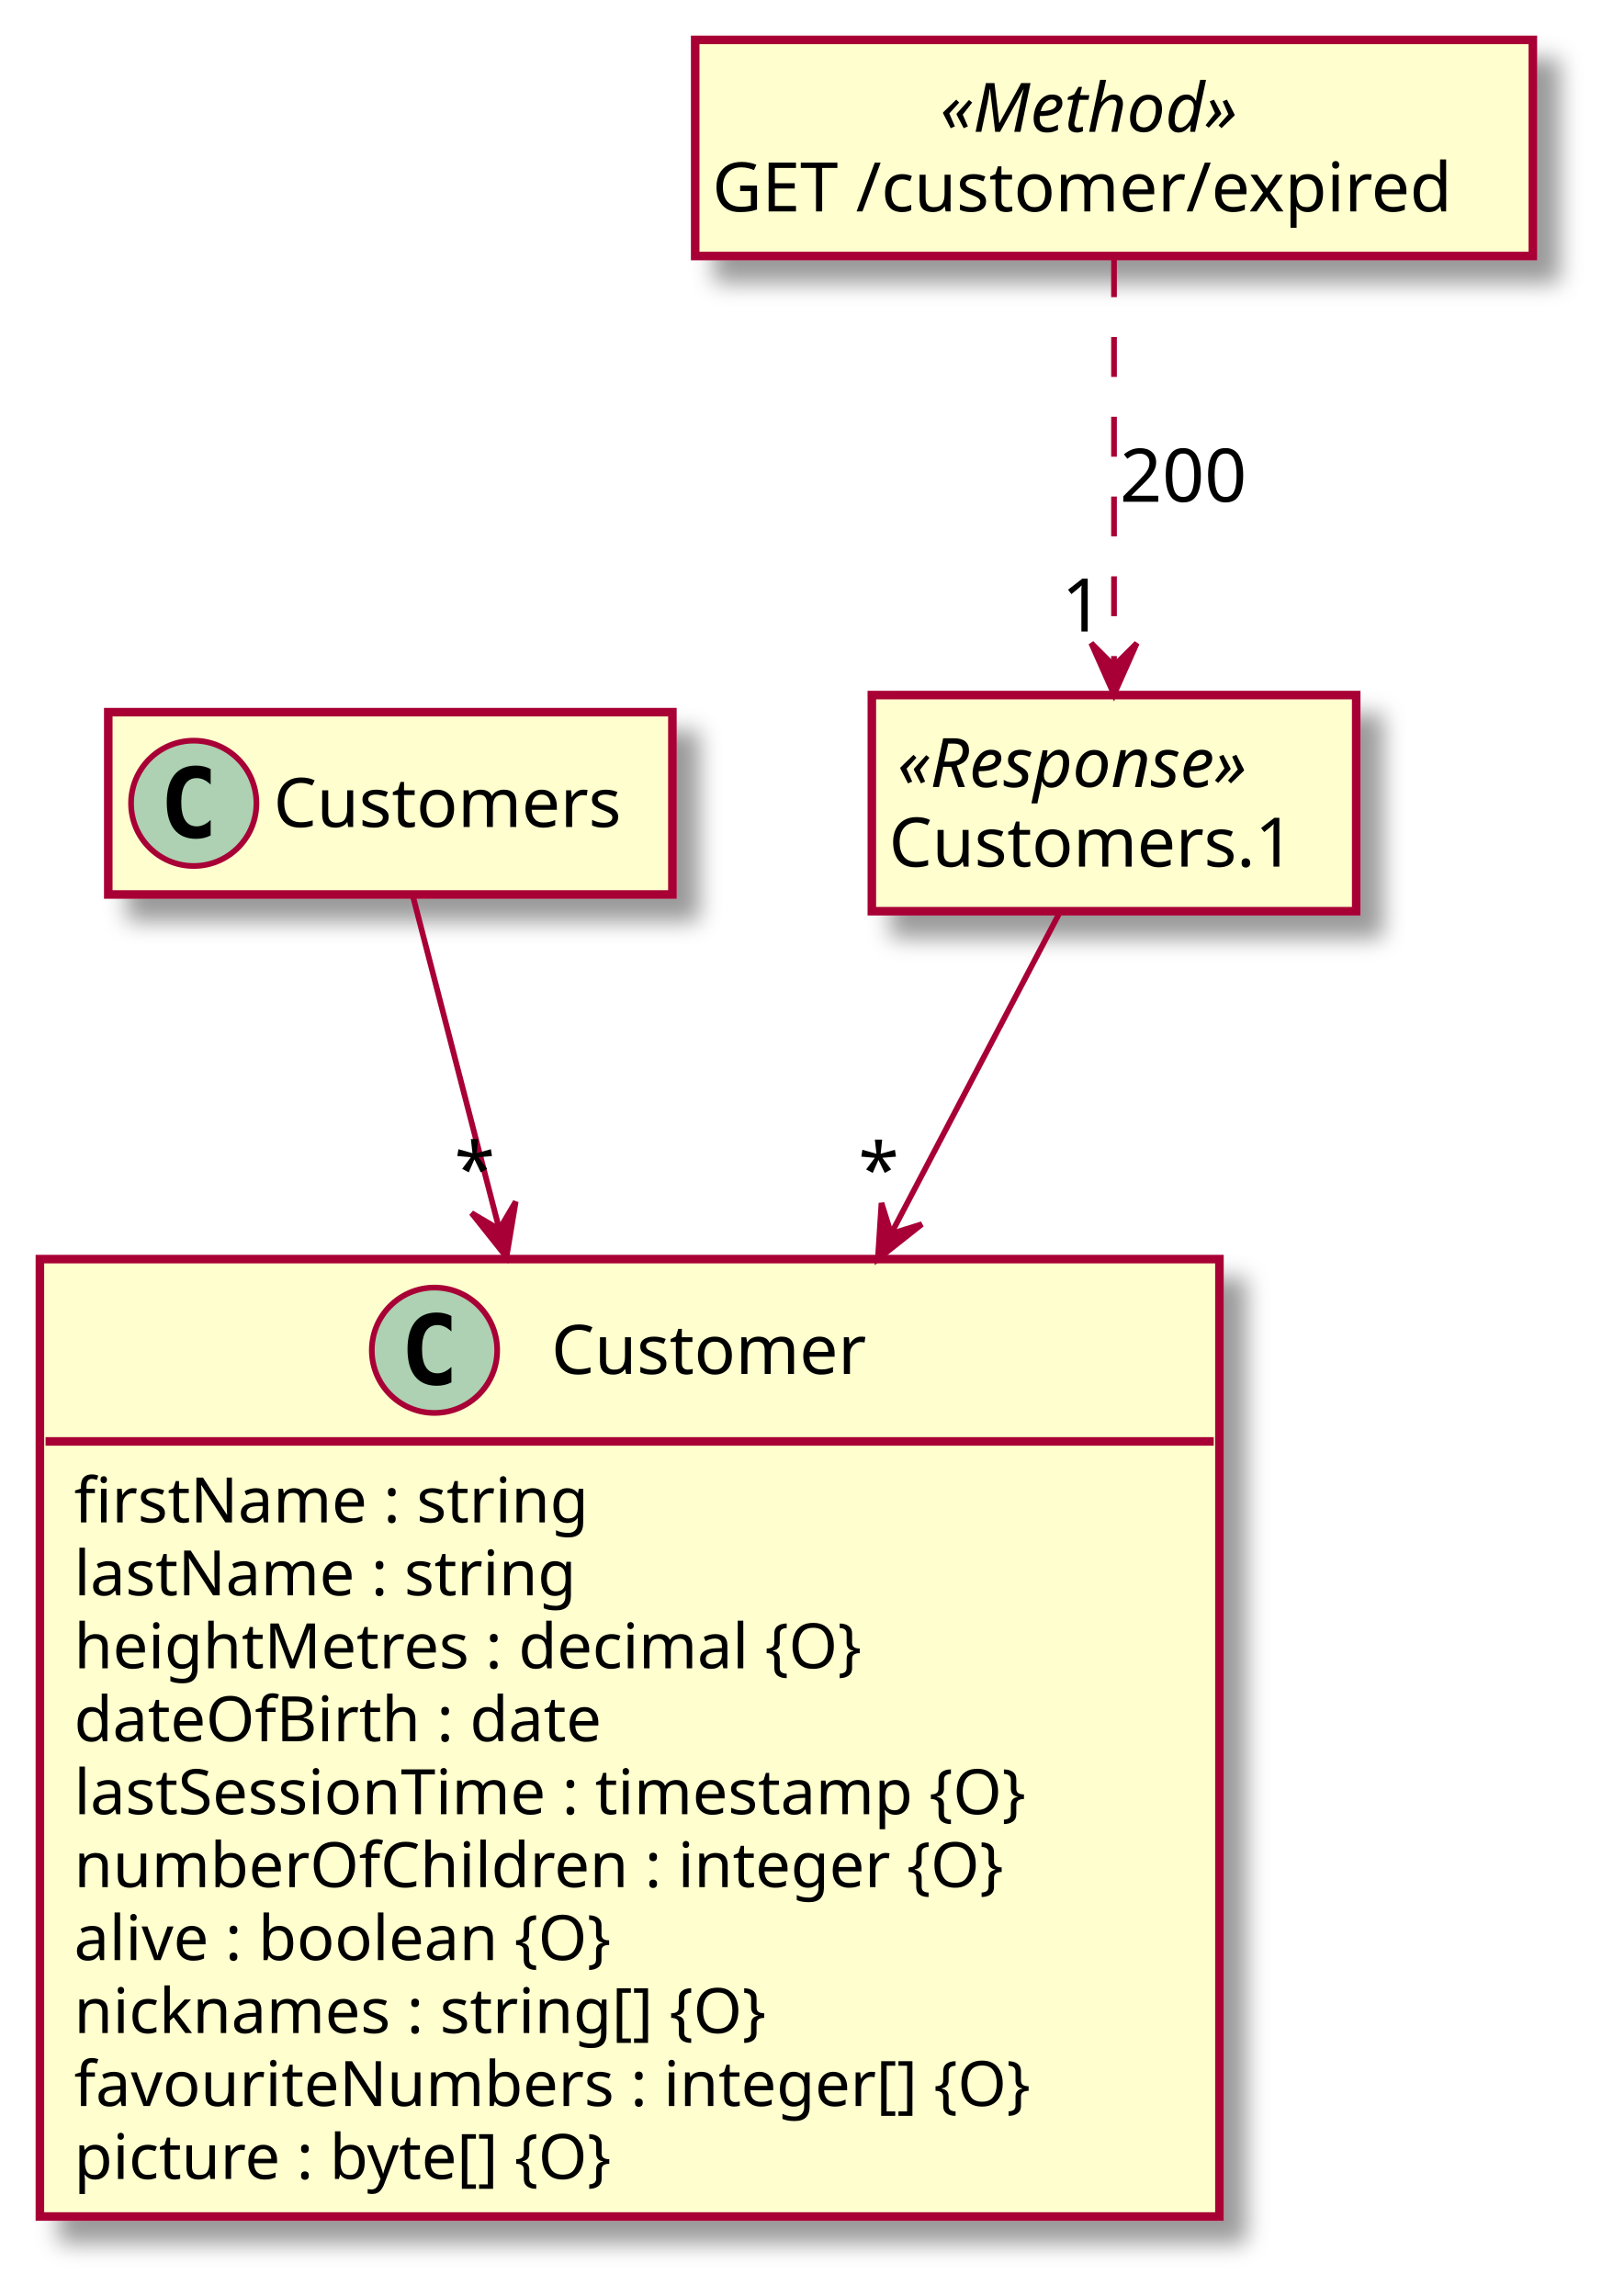
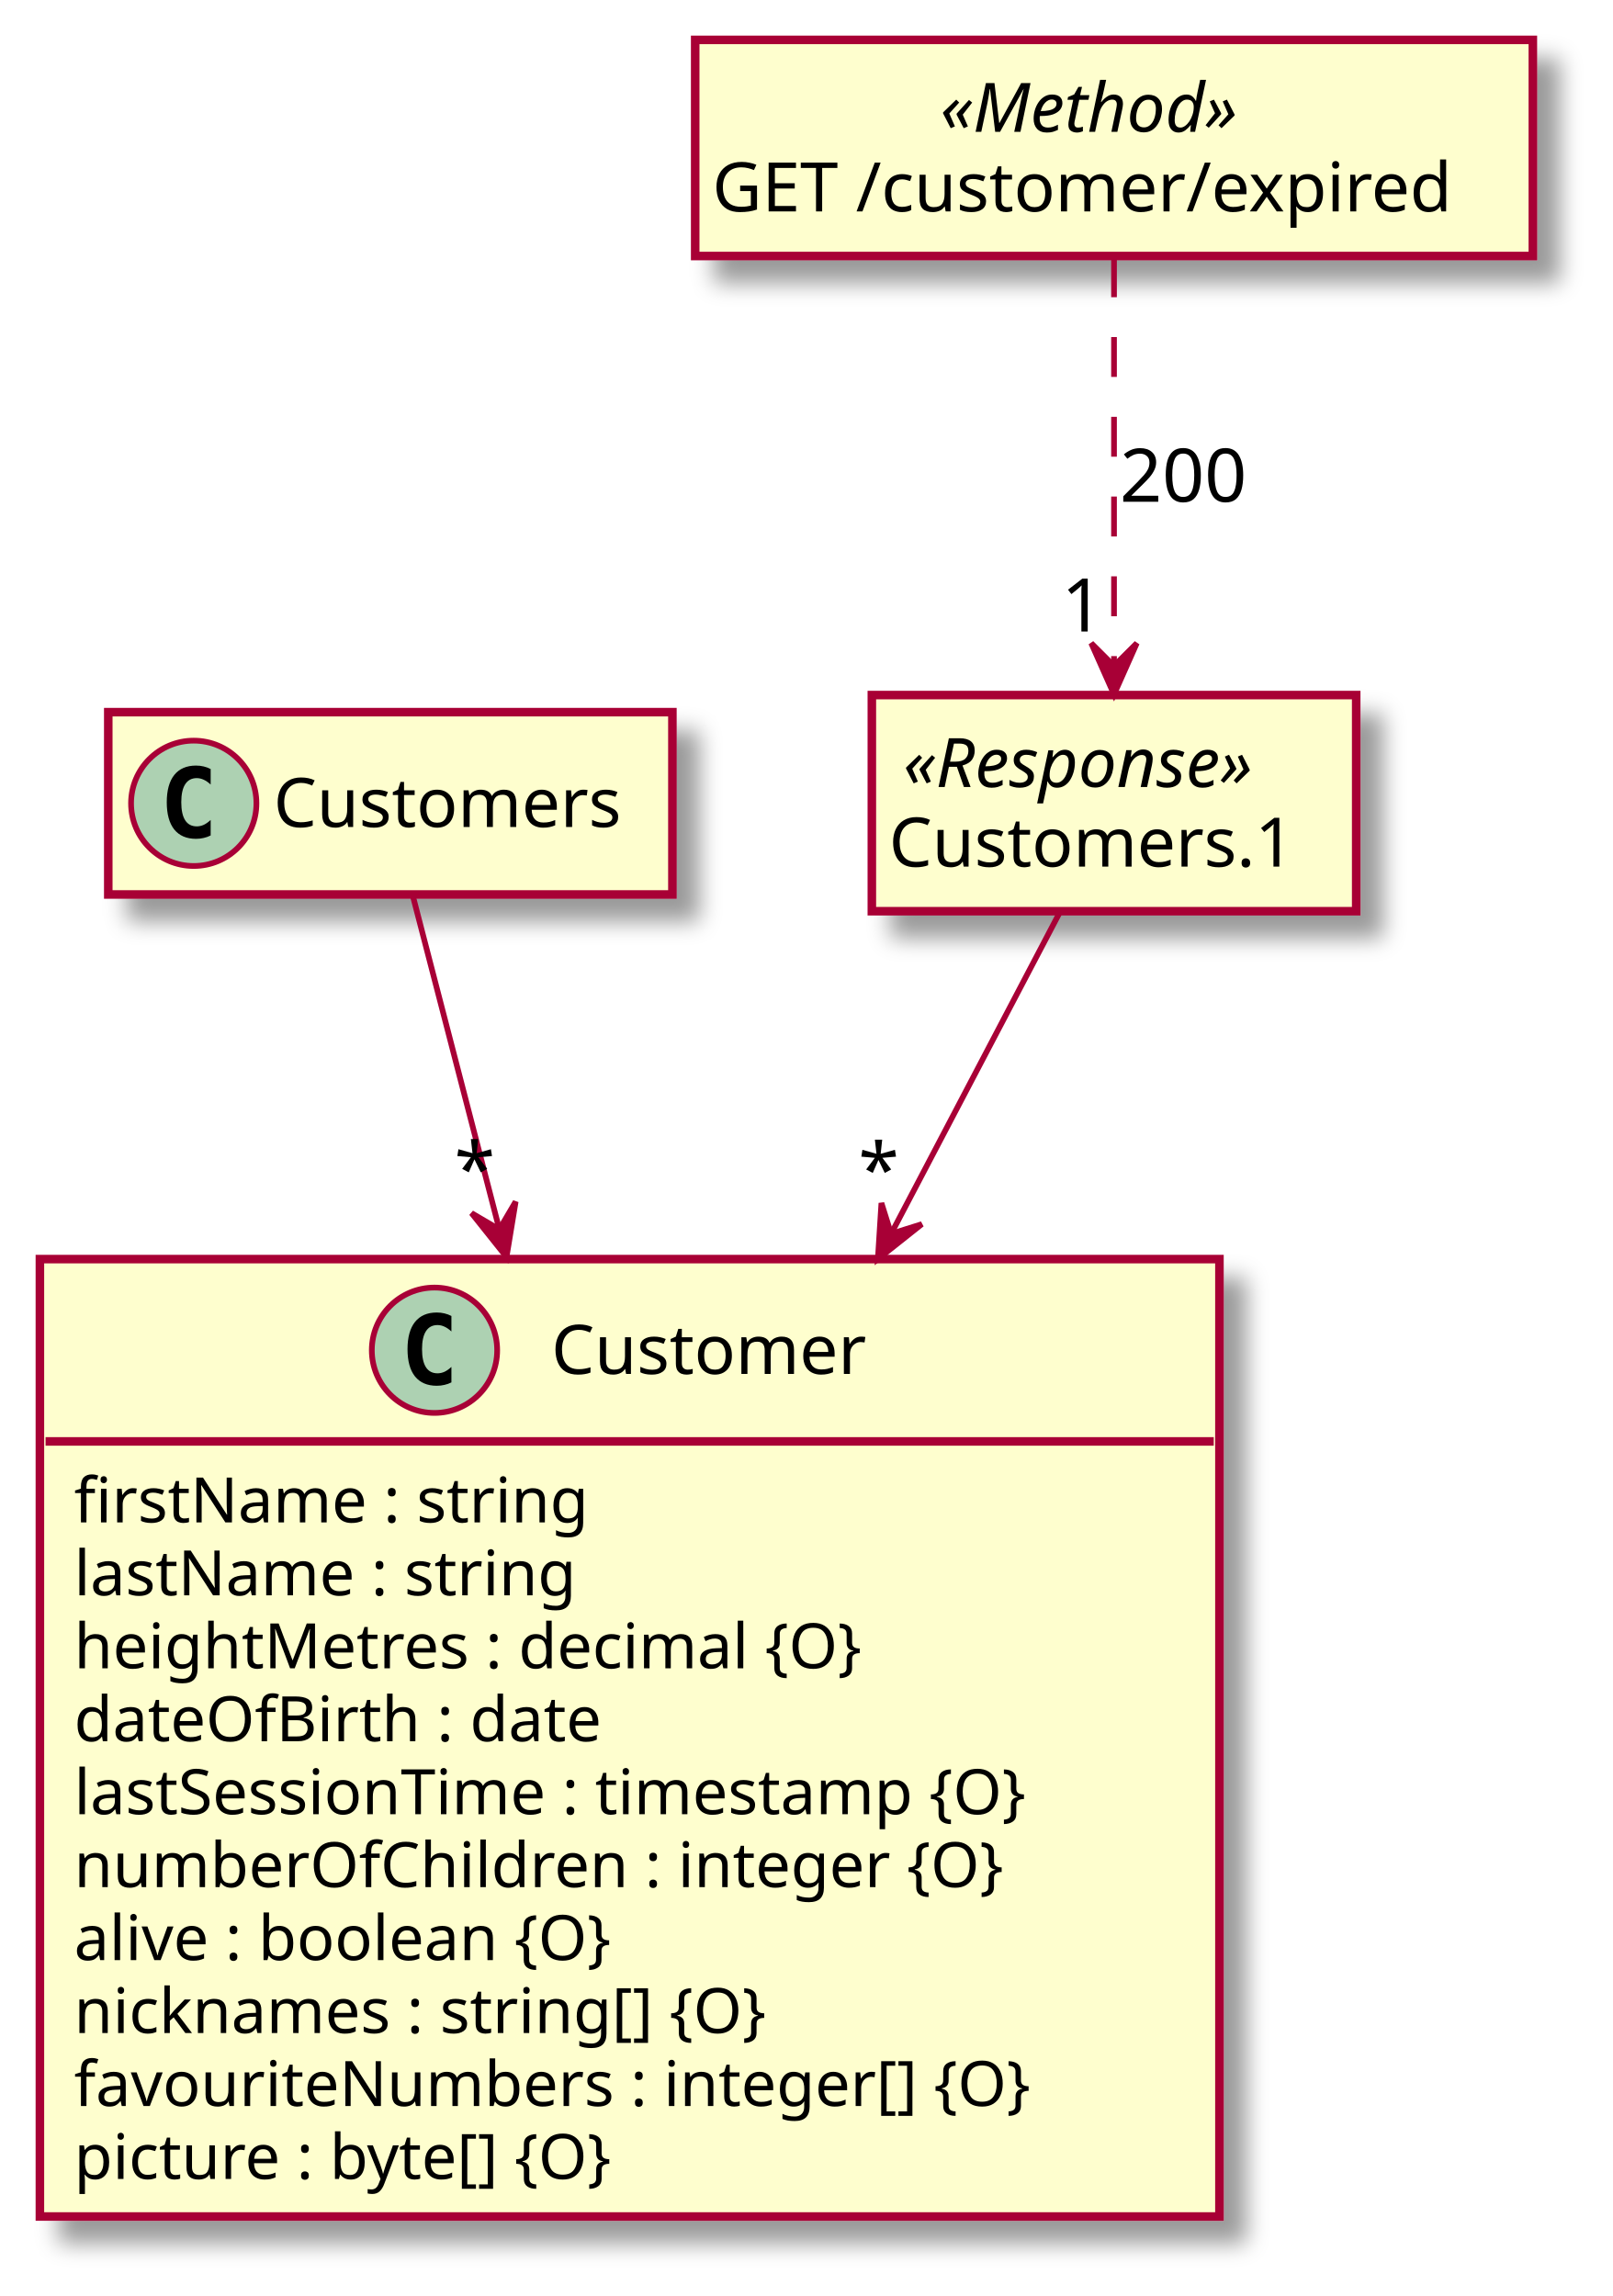
<svg xmlns="http://www.w3.org/2000/svg" contentScriptType="application/ecmascript" contentStyleType="text/css" height="403px" preserveAspectRatio="none" style="width:283px;height:403px;" version="1.1" viewBox="0 0 283 403" width="283px" zoomAndPan="magnify">
  <defs>
    <filter height="300%" id="fnia4c9srtk4f" width="300%" x="-1" y="-1">
      <feGaussianBlur result="blurOut" stdDeviation="2.0" />
      <feColorMatrix in="blurOut" result="blurOut2" type="matrix" values="0 0 0 0 0 0 0 0 0 0 0 0 0 0 0 0 0 0 .4 0" />
      <feOffset dx="4.0" dy="4.0" in="blurOut2" result="blurOut3" />
      <feBlend in="SourceGraphic" in2="blurOut3" mode="normal" />
    </filter>
  </defs>
  <g>
    <rect codeLine="8" fill="#FEFECE" filter="url(#fnia4c9srtk4f)" height="32" id="Customers" style="stroke:#A80036;stroke-width:1.5;" width="99" x="19" y="125" />
    <ellipse cx="34" cy="141" fill="#ADD1B2" rx="11" ry="11" style="stroke:#A80036;stroke-width:1.0;" />
-     <path d="M36.969,146.641 Q36.391,146.938 35.75,147.086 Q35.109,147.234 34.406,147.234 Q31.906,147.234 30.586,145.586 Q29.266,143.938 29.266,140.812 Q29.266,137.688 30.586,136.031 Q31.906,134.375 34.406,134.375 Q35.109,134.375 35.758,134.531 Q36.406,134.688 36.969,134.984 L36.969,137.703 Q36.344,137.125 35.75,136.852 Q35.156,136.578 34.531,136.578 Q33.188,136.578 32.5,137.648 Q31.812,138.719 31.812,140.812 Q31.812,142.906 32.5,143.977 Q33.188,145.047 34.531,145.047 Q35.156,145.047 35.75,144.773 Q36.344,144.5 36.969,143.922 L36.969,146.641 Z " fill="#000000" />
+     <path d="M36.969,146.641 Q36.391,146.938 35.75,147.078 Q35.109,147.234 34.406,147.234 Q31.906,147.234 30.578,145.594 Q29.266,143.938 29.266,140.812 Q29.266,137.688 30.578,136.031 Q31.906,134.375 34.406,134.375 Q35.109,134.375 35.75,134.531 Q36.406,134.688 36.969,134.984 L36.969,137.703 Q36.344,137.125 35.75,136.859 Q35.156,136.578 34.531,136.578 Q33.188,136.578 32.5,137.656 Q31.812,138.719 31.812,140.812 Q31.812,142.906 32.5,143.984 Q33.188,145.047 34.531,145.047 Q35.156,145.047 35.75,144.781 Q36.344,144.5 36.969,143.922 L36.969,146.641 Z " fill="#000000" />
    <text fill="#000000" font-family="sans-serif" font-size="12" lengthAdjust="spacing" textLength="67" x="48" y="145.154">Customers</text>
    <rect codeLine="11" fill="#FEFECE" filter="url(#fnia4c9srtk4f)" height="168.047" id="Customer" style="stroke:#A80036;stroke-width:1.5;" width="207" x="7" y="221" />
    <ellipse cx="76.25" cy="237" fill="#ADD1B2" rx="11" ry="11" style="stroke:#A80036;stroke-width:1.0;" />
-     <path d="M79.219,242.641 Q78.641,242.938 78,243.086 Q77.359,243.234 76.656,243.234 Q74.156,243.234 72.836,241.586 Q71.516,239.938 71.516,236.812 Q71.516,233.688 72.836,232.031 Q74.156,230.375 76.656,230.375 Q77.359,230.375 78.008,230.531 Q78.656,230.688 79.219,230.984 L79.219,233.703 Q78.594,233.125 78,232.852 Q77.406,232.578 76.781,232.578 Q75.438,232.578 74.75,233.648 Q74.062,234.719 74.062,236.812 Q74.062,238.906 74.75,239.977 Q75.438,241.047 76.781,241.047 Q77.406,241.047 78,240.773 Q78.594,240.5 79.219,239.922 L79.219,242.641 Z " fill="#000000" />
+     <path d="M79.219,242.641 Q78.641,242.938 78,243.078 Q77.359,243.234 76.656,243.234 Q74.156,243.234 72.828,241.594 Q71.516,239.938 71.516,236.812 Q71.516,233.688 72.828,232.031 Q74.156,230.375 76.656,230.375 Q77.359,230.375 78,230.531 Q78.656,230.688 79.219,230.984 L79.219,233.703 Q78.594,233.125 78,232.859 Q77.406,232.578 76.781,232.578 Q75.438,232.578 74.75,233.656 Q74.062,234.719 74.062,236.812 Q74.062,238.906 74.75,239.984 Q75.438,241.047 76.781,241.047 Q77.406,241.047 78,240.781 Q78.594,240.5 79.219,239.922 L79.219,242.641 Z " fill="#000000" />
    <text fill="#000000" font-family="sans-serif" font-size="12" lengthAdjust="spacing" textLength="60" x="96.75" y="241.154">Customer</text>
    <line style="stroke:#A80036;stroke-width:1.5;" x1="8" x2="213" y1="253" y2="253" />
    <text fill="#000000" font-family="sans-serif" font-size="11" lengthAdjust="spacing" textLength="101" x="13" y="267.21">firstName : string</text>
    <text fill="#000000" font-family="sans-serif" font-size="11" lengthAdjust="spacing" textLength="99" x="13" y="280.015">lastName : string</text>
    <text fill="#000000" font-family="sans-serif" font-size="11" lengthAdjust="spacing" textLength="157" x="13" y="292.82">heightMetres : decimal {O}</text>
    <text fill="#000000" font-family="sans-serif" font-size="11" lengthAdjust="spacing" textLength="102" x="13" y="305.625">dateOfBirth : date</text>
    <text fill="#000000" font-family="sans-serif" font-size="11" lengthAdjust="spacing" textLength="195" x="13" y="318.429">lastSessionTime : timestamp {O}</text>
    <text fill="#000000" font-family="sans-serif" font-size="11" lengthAdjust="spacing" textLength="183" x="13" y="331.234">numberOfChildren : integer {O}</text>
    <text fill="#000000" font-family="sans-serif" font-size="11" lengthAdjust="spacing" textLength="110" x="13" y="344.039">alive : boolean {O}</text>
    <text fill="#000000" font-family="sans-serif" font-size="11" lengthAdjust="spacing" textLength="141" x="13" y="356.843">nicknames : string[] {O}</text>
    <text fill="#000000" font-family="sans-serif" font-size="11" lengthAdjust="spacing" textLength="189" x="13" y="369.648">favouriteNumbers : integer[] {O}</text>
    <text fill="#000000" font-family="sans-serif" font-size="11" lengthAdjust="spacing" textLength="110" x="13" y="382.453">picture : byte[] {O}</text>
    <rect codeLine="24" fill="#FEFECE" filter="url(#fnia4c9srtk4f)" height="37.938" id="Customers.1" style="stroke:#A80036;stroke-width:1.5;" width="85" x="153" y="122" />
-     <text fill="#000000" font-family="sans-serif" font-size="12" font-style="italic" lengthAdjust="spacing" textLength="76" x="157.5" y="138.139">«Response»</text>
+     <text fill="#000000" font-family="sans-serif" font-size="12" font-style="italic" lengthAdjust="spacing" textLength="74" x="158.5" y="138.139">«Response»</text>
    <text fill="#000000" font-family="sans-serif" font-size="12" lengthAdjust="spacing" textLength="79" x="156" y="152.107">Customers.1</text>
    <rect codeLine="27" fill="#FEFECE" filter="url(#fnia4c9srtk4f)" height="37.938" id="GET /customer/expired" style="stroke:#A80036;stroke-width:1.5;" width="147" x="122" y="7" />
    <text fill="#000000" font-family="sans-serif" font-size="12" font-style="italic" lengthAdjust="spacing" textLength="61" x="165" y="23.139">«Method»</text>
    <text fill="#000000" font-family="sans-serif" font-size="12" lengthAdjust="spacing" textLength="141" x="125" y="37.107">GET /customer/expired</text>
-     <path codeLine="30" d="M72.451,157.241 C76.073,171.212 81.753,193.118 87.629,215.784 " fill="none" id="Customers-to-Customer" style="stroke:#A80036;stroke-width:1.0;" />
-     <polygon fill="#A80036" points="88.885,220.629,90.5,210.913,87.631,215.789,82.755,212.92,88.885,220.629" style="stroke:#A80036;stroke-width:1.0;" />
-     <text fill="#000000" font-family="sans-serif" font-size="13" lengthAdjust="spacing" textLength="7" x="79.727" y="209.804">*</text>
-     <path codeLine="32" d="M185.915,160.269 C178.497,174.406 167.632,195.112 156.447,216.43 " fill="none" id="Customers.1-to-Customer" style="stroke:#A80036;stroke-width:1.0;" />
-     <polygon fill="#A80036" points="154.057,220.986,161.78,214.874,156.38,216.558,154.695,211.158,154.057,220.986" style="stroke:#A80036;stroke-width:1.0;" />
-     <text fill="#000000" font-family="sans-serif" font-size="13" lengthAdjust="spacing" textLength="7" x="150.625" y="209.906">*</text>
-     <path codeLine="34" d="M195.5,45.155 C195.5,64.595 195.5,95.501 195.5,116.717 " fill="none" id="GET /customer/expired-to-Customers.1" style="stroke:#A80036;stroke-width:1.0;stroke-dasharray:7.0,7.0;" />
+     <path codeLine="30" d="M72.45,157.24 C76.07,171.21 81.75,193.12 87.63,215.78 " fill="none" id="Customers-to-Customer" style="stroke:#A80036;stroke-width:1.0;" />
+     <polygon fill="#A80036" points="88.89,220.63,90.493,210.912,87.63,215.791,82.751,212.928,88.89,220.63" style="stroke:#A80036;stroke-width:1.0;" />
+     <text fill="#000000" font-family="sans-serif" font-size="13" lengthAdjust="spacing" textLength="7" x="79.732" y="209.805">*</text>
+     <path codeLine="32" d="M185.91,160.27 C178.5,174.41 167.63,195.11 156.45,216.43 " fill="none" id="Customers.1-to-Customer" style="stroke:#A80036;stroke-width:1.0;" />
+     <polygon fill="#A80036" points="154.06,220.99,161.774,214.866,156.376,216.559,154.683,211.161,154.06,220.99" style="stroke:#A80036;stroke-width:1.0;" />
+     <text fill="#000000" font-family="sans-serif" font-size="13" lengthAdjust="spacing" textLength="7" x="150.628" y="209.911">*</text>
+     <path codeLine="34" d="M195.5,45.16 C195.5,64.6 195.5,95.5 195.5,116.72 " fill="none" id="GET /customer/expired-to-Customers.1" style="stroke:#A80036;stroke-width:1.0;stroke-dasharray:7.0,7.0;" />
    <polygon fill="#A80036" points="195.5,121.89,199.5,112.89,195.5,116.89,191.5,112.89,195.5,121.89" style="stroke:#A80036;stroke-width:1.0;" />
    <text fill="#000000" font-family="sans-serif" font-size="13" lengthAdjust="spacing" textLength="24" x="196.5" y="88.067">200</text>
    <text fill="#000000" font-family="sans-serif" font-size="13" lengthAdjust="spacing" textLength="8" x="186.275" y="110.838">1</text>
  </g>
</svg>
